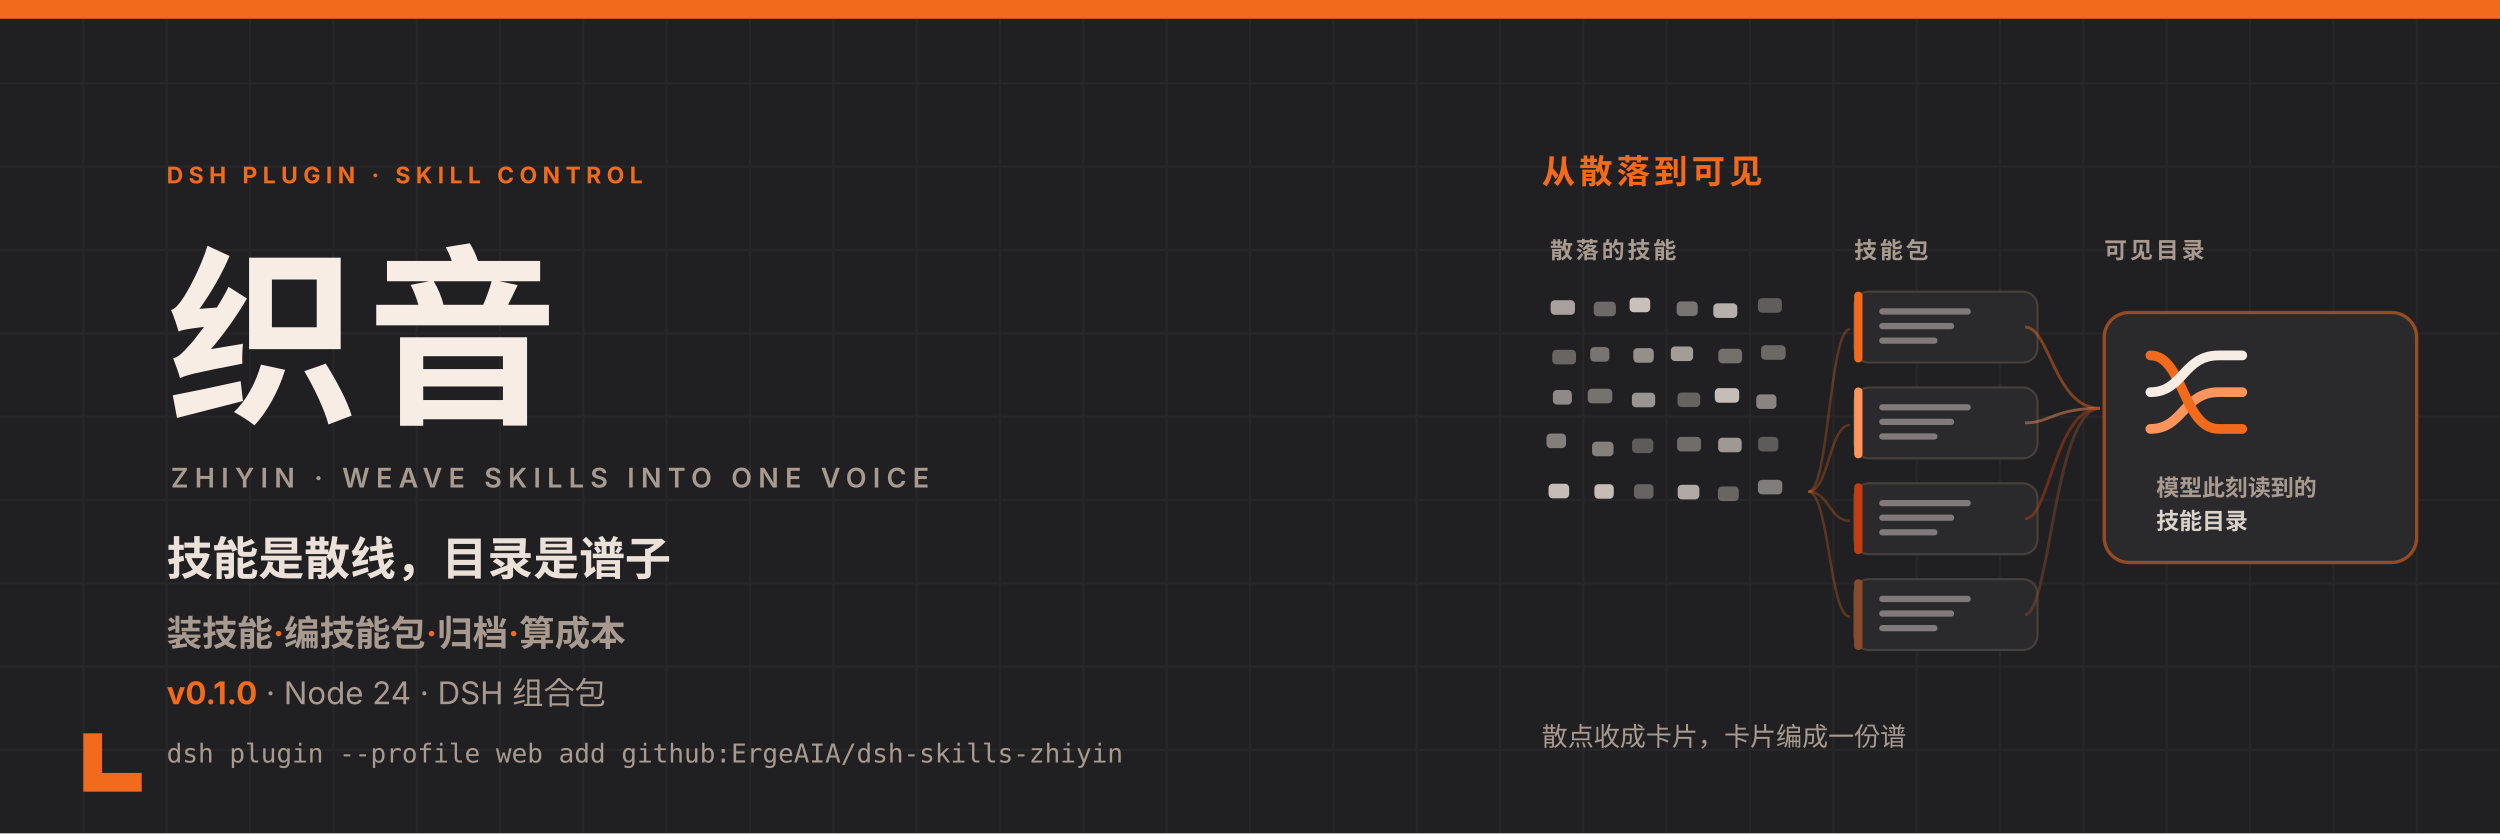
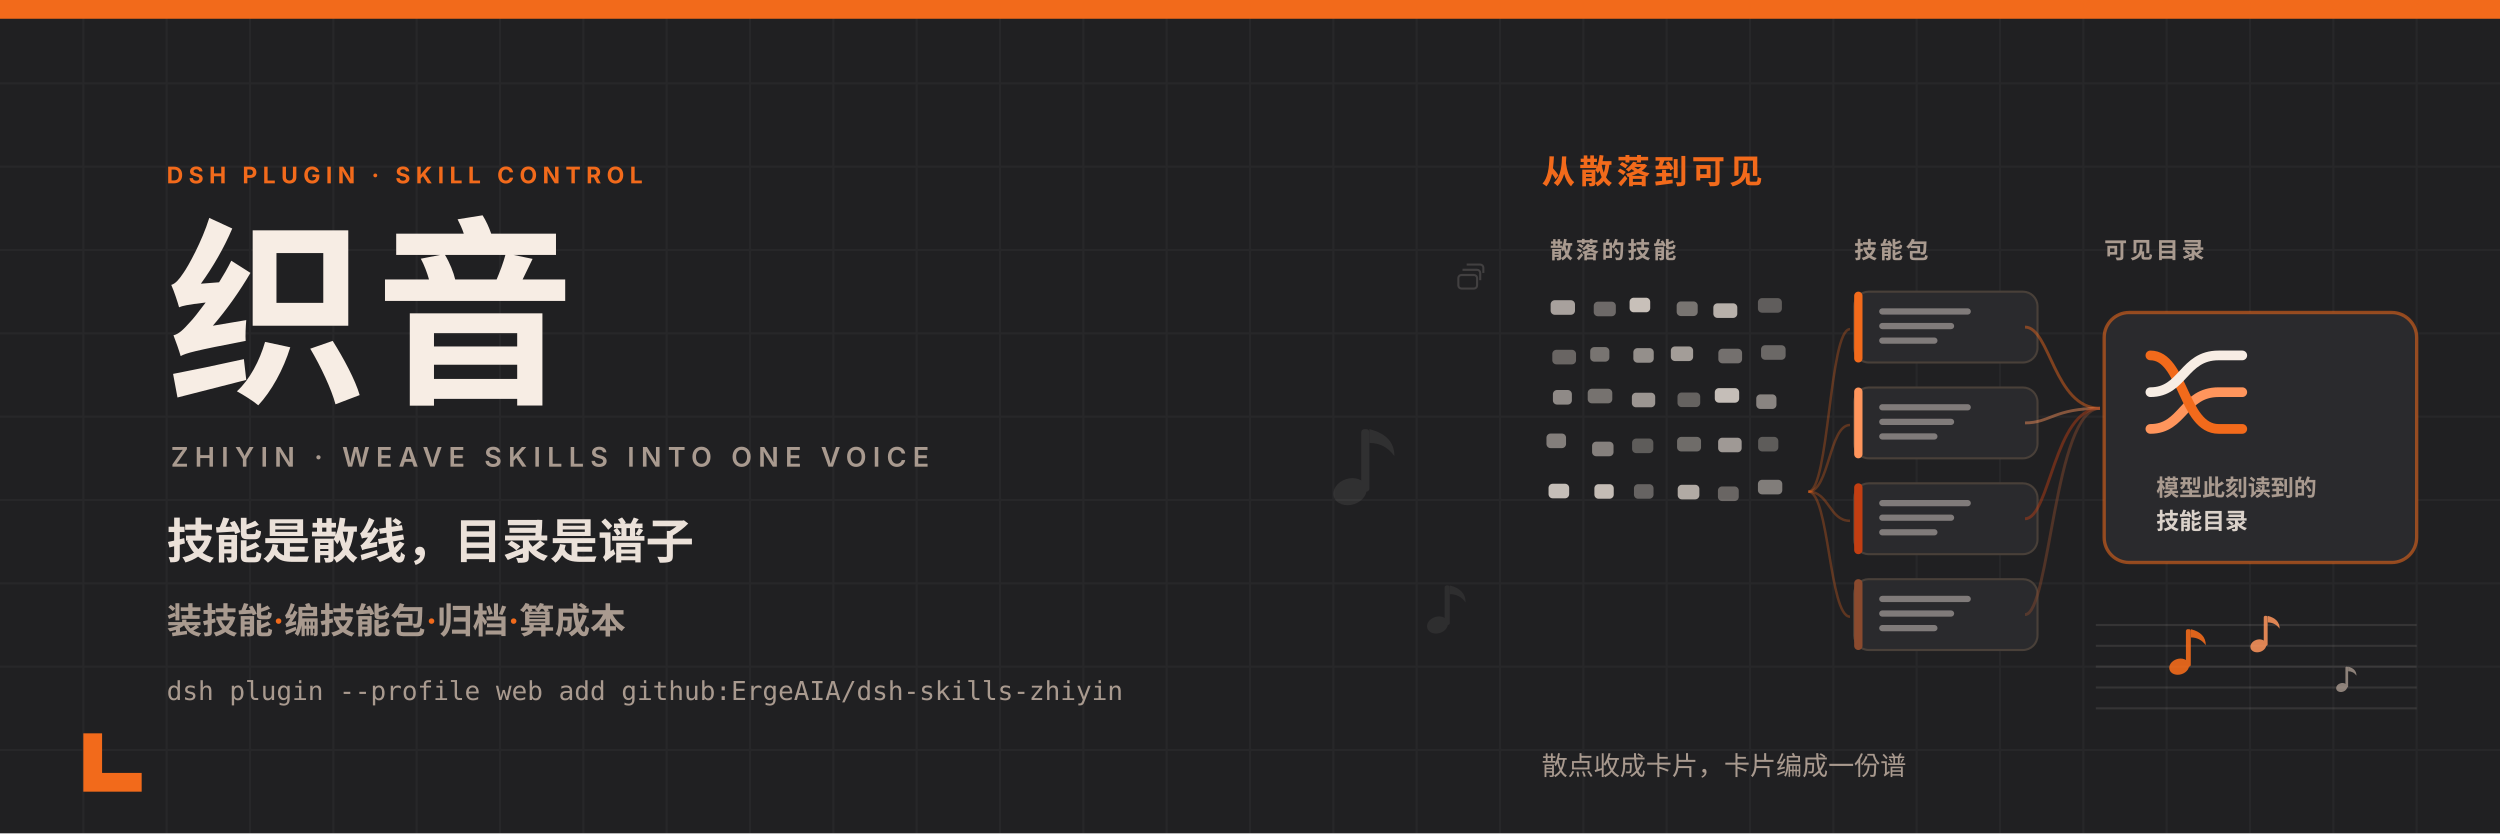
<svg xmlns="http://www.w3.org/2000/svg" role="img" viewBox="0 0 1200 400" width="1200" height="400" aria-label="织音 ZhiYin — 技能是散线，目录是谱子">
  <rect width="1200" height="400" fill="#202022" />
  <path d="M40 0V400M80 0V400M120 0V400M160 0V400M200 0V400M240 0V400M280 0V400M320 0V400M360 0V400M400 0V400M440 0V400M480 0V400M520 0V400M560 0V400M600 0V400M640 0V400M680 0V400M720 0V400M760 0V400M800 0V400M840 0V400M880 0V400M920 0V400M960 0V400M1000 0V400M1040 0V400M1080 0V400M1120 0V400M1160 0V400M0 40H1200M0 80H1200M0 120H1200M0 160H1200M0 200H1200M0 240H1200M0 280H1200M0 320H1200M0 360H1200" stroke="#F7EDE4" stroke-opacity="0.035" stroke-width="1" />
  <rect width="1200" height="9" fill="#F26A1B" />
  <path d="M40 352h9v28h-9zM40 371h28v9h-28z" fill="#F26A1B" />
+   <g transform="translate(648 236) scale(1.5)" fill="#F7EDE4" opacity="0.08">
+     <ellipse cx="0" cy="0" rx="5.4" ry="4.2" transform="rotate(-18)" />
+     <rect x="3.6" y="-20" width="2.6" height="20" rx="1" />
+     <path d="M6.2 -20 q8 2 8 8.6 q-3 -4.2 -8 -4.2z" />
+   </g>
+   <g transform="translate(690 300) scale(0.95)" fill="#F7EDE4" opacity="0.07">
+     <ellipse cx="0" cy="0" rx="5.4" ry="4.2" transform="rotate(-18)" />
+     <rect x="3.6" y="-20" width="2.6" height="20" rx="1" />
+     <path d="M6.2 -20 q8 2 8 8.6 q-3 -4.2 -8 -4.2z" />
+   </g>
+   <g transform="translate(700 132) scale(0.5)" fill="none" stroke="#F7EDE4" stroke-width="2" stroke-linejoin="round" opacity="0.16">
+     <rect x="0" y="0" width="18" height="13" rx="3" />
+     <path d="M4 -5h14a3 3 0 0 1 3 3v7" />
+     <path d="M8 -10h13a3 3 0 0 1 3 3v5" />
+   </g>
  <text x="80" y="88" font-family="Inter, 'Noto Sans SC', sans-serif" font-size="11" font-weight="700" letter-spacing="2.6" fill="#F26A1B">DSH PLUGIN · SKILL CONTROL</text>
-   <text x="80" y="196" font-family="'Noto Sans SC', 'Noto Sans CJK SC', sans-serif" font-size="92" font-weight="800" letter-spacing="4" fill="#F7EDE4">织音</text>
-   <text x="82" y="234" font-family="Inter, sans-serif" font-size="13" font-weight="600" letter-spacing="3" fill="#A99A8F">ZHIYIN · WEAVE SKILLS INTO ONE VOICE</text>
-   <text x="80" y="276" font-family="'Noto Sans SC', Inter, sans-serif" font-size="22" font-weight="700" fill="#F7EDE4" fill-opacity="0.94">技能是散线，目录是谱子</text>
-   <text x="80" y="310" font-family="'Noto Sans SC', Inter, sans-serif" font-size="17" font-weight="600" fill="#A99A8F">装技能<tspan fill="#F26A1B"> · </tspan>编技能包<tspan fill="#F26A1B"> · </tspan>归档<tspan fill="#F26A1B"> · </tspan>算成本</text>
-   <text x="80" y="338" font-family="Inter, sans-serif" font-size="15" fill="#A99A8F">
-     <tspan font-weight="700" fill="#F26A1B">v0.1.0</tspan> · Node 24 · DSH 组合包</text>
-   <text x="80" y="366" font-family="'JetBrains Mono', Consolas, monospace" font-size="12.5" fill="#A99A8F">dsh plugin --profile web add github:ErgeAIA/dsh-skills-zhiyin</text>
+   <text x="80" y="186" font-family="'Noto Sans SC', 'Noto Sans CJK SC', sans-serif" font-size="96" font-weight="800" letter-spacing="4" fill="#F7EDE4">织音</text>
+   <text x="82" y="224" font-family="Inter, sans-serif" font-size="13" font-weight="600" letter-spacing="3" fill="#A99A8F">ZHIYIN · WEAVE SKILLS INTO ONE VOICE</text>
+   <text x="80" y="268" font-family="'Noto Sans SC', Inter, sans-serif" font-size="23" font-weight="700" fill="#F7EDE4" fill-opacity="0.94">技能是散线，目录是谱子</text>
+   <text x="80" y="304" font-family="'Noto Sans SC', Inter, sans-serif" font-size="17" font-weight="600" fill="#A99A8F">装技能<tspan fill="#F26A1B"> · </tspan>编技能包<tspan fill="#F26A1B"> · </tspan>归档<tspan fill="#F26A1B"> · </tspan>算成本</text>
+   <text x="80" y="336" font-family="'JetBrains Mono', Consolas, monospace" font-size="12.5" fill="#A99A8F">dsh plugin --profile web add github:ErgeAIA/dsh-skills-zhiyin</text>
  <text x="740" y="88" font-family="Inter, 'Noto Sans SC', sans-serif" font-size="16" font-weight="700" letter-spacing="2" fill="#F26A1B">从散落到可见</text>
  <text x="744" y="124" font-family="Inter, 'Noto Sans SC', sans-serif" font-size="11" font-weight="600" letter-spacing="1.4" fill="#A99A8F">散落的技能</text>
  <text x="890" y="124" font-family="Inter, 'Noto Sans SC', sans-serif" font-size="11" font-weight="600" letter-spacing="1.4" fill="#A99A8F">技能包</text>
  <text x="1010" y="124" font-family="Inter, 'Noto Sans SC', sans-serif" font-size="11" font-weight="600" letter-spacing="1.4" fill="#A99A8F">可见目录</text>
  <rect x="744.3" y="144.1" width="11.7" height="7" rx="2" fill="#F7EDE4" fill-opacity="0.63" />
  <rect x="765.0" y="144.8" width="10.6" height="7" rx="2" fill="#F7EDE4" fill-opacity="0.36" />
  <rect x="782.2" y="142.9" width="9.9" height="7" rx="2" fill="#F7EDE4" fill-opacity="0.78" />
  <rect x="804.8" y="144.7" width="10.1" height="7" rx="2" fill="#F7EDE4" fill-opacity="0.41" />
  <rect x="822.4" y="145.6" width="11.5" height="7" rx="2" fill="#F7EDE4" fill-opacity="0.70" />
  <rect x="843.8" y="143.1" width="11.5" height="7" rx="2" fill="#F7EDE4" fill-opacity="0.30" />
  <rect x="745.1" y="167.9" width="11.4" height="7" rx="2" fill="#F7EDE4" fill-opacity="0.34" />
  <rect x="763.3" y="166.6" width="9.2" height="7" rx="2" fill="#F7EDE4" fill-opacity="0.41" />
  <rect x="784.0" y="167.1" width="9.8" height="7" rx="2" fill="#F7EDE4" fill-opacity="0.54" />
  <rect x="802.0" y="166.3" width="10.7" height="7" rx="2" fill="#F7EDE4" fill-opacity="0.61" />
  <rect x="824.8" y="167.4" width="11.4" height="7" rx="2" fill="#F7EDE4" fill-opacity="0.39" />
  <rect x="845.3" y="165.7" width="11.8" height="7" rx="2" fill="#F7EDE4" fill-opacity="0.35" />
  <rect x="745.4" y="187.2" width="9.1" height="7" rx="2" fill="#F7EDE4" fill-opacity="0.52" />
  <rect x="762.1" y="186.6" width="11.8" height="7" rx="2" fill="#F7EDE4" fill-opacity="0.40" />
  <rect x="783.3" y="188.5" width="11.2" height="7" rx="2" fill="#F7EDE4" fill-opacity="0.57" />
  <rect x="805.2" y="188.4" width="10.9" height="7" rx="2" fill="#F7EDE4" fill-opacity="0.32" />
  <rect x="823.1" y="186.3" width="11.7" height="7" rx="2" fill="#F7EDE4" fill-opacity="0.77" />
  <rect x="843.0" y="189.3" width="9.7" height="7" rx="2" fill="#F7EDE4" fill-opacity="0.49" />
  <rect x="742.3" y="208.1" width="9.4" height="7" rx="2" fill="#F7EDE4" fill-opacity="0.46" />
  <rect x="764.2" y="212.0" width="10.3" height="7" rx="2" fill="#F7EDE4" fill-opacity="0.47" />
  <rect x="783.4" y="210.5" width="10.2" height="7" rx="2" fill="#F7EDE4" fill-opacity="0.29" />
  <rect x="805.0" y="209.7" width="11.5" height="7" rx="2" fill="#F7EDE4" fill-opacity="0.37" />
  <rect x="824.7" y="210.1" width="11.3" height="7" rx="2" fill="#F7EDE4" fill-opacity="0.59" />
  <rect x="843.9" y="209.7" width="9.7" height="7" rx="2" fill="#F7EDE4" fill-opacity="0.29" />
  <rect x="743.3" y="232.2" width="9.9" height="7" rx="2" fill="#F7EDE4" fill-opacity="0.77" />
  <rect x="765.3" y="232.4" width="9.3" height="7" rx="2" fill="#F7EDE4" fill-opacity="0.76" />
  <rect x="784.3" y="232.4" width="9.4" height="7" rx="2" fill="#F7EDE4" fill-opacity="0.33" />
  <rect x="805.3" y="232.7" width="10.4" height="7" rx="2" fill="#F7EDE4" fill-opacity="0.67" />
  <rect x="824.6" y="233.5" width="10.0" height="7" rx="2" fill="#F7EDE4" fill-opacity="0.34" />
  <rect x="843.8" y="230.3" width="11.7" height="7" rx="2" fill="#F7EDE4" fill-opacity="0.45" />
  <path d="M868 236C878 236 878 158 888 158" fill="none" stroke="#F26A1B" stroke-opacity="0.3" stroke-width="1.2" />
  <path d="M868 236C878 236 878 204 888 204" fill="none" stroke="#F26A1B" stroke-opacity="0.3" stroke-width="1.2" />
  <path d="M868 236C878 236 878 250 888 250" fill="none" stroke="#F26A1B" stroke-opacity="0.3" stroke-width="1.2" />
  <path d="M868 236C878 236 878 296 888 296" fill="none" stroke="#F26A1B" stroke-opacity="0.3" stroke-width="1.2" />
  <rect x="890" y="140" width="88" height="34" rx="7" fill="#2A2A2D" stroke="#494039" stroke-width="1" />
  <rect x="890" y="140" width="4" height="34" rx="2" fill="#F26A1B" />
  <rect x="902" y="148" width="44" height="3" rx="1.5" fill="#F7EDE4" fill-opacity="0.42" />
  <rect x="902" y="155" width="36" height="3" rx="1.5" fill="#F7EDE4" fill-opacity="0.42" />
  <rect x="902" y="162" width="28" height="3" rx="1.5" fill="#F7EDE4" fill-opacity="0.42" />
  <path d="M972 157C984 157 986 196 1008 196" fill="none" stroke="#F26A1B" stroke-opacity="0.45" stroke-width="1.4" />
  <rect x="890" y="186" width="88" height="34" rx="7" fill="#2A2A2D" stroke="#494039" stroke-width="1" />
  <rect x="890" y="186" width="4" height="34" rx="2" fill="#FF955C" />
  <rect x="902" y="194" width="44" height="3" rx="1.5" fill="#F7EDE4" fill-opacity="0.42" />
  <rect x="902" y="201" width="36" height="3" rx="1.5" fill="#F7EDE4" fill-opacity="0.42" />
  <rect x="902" y="208" width="28" height="3" rx="1.5" fill="#F7EDE4" fill-opacity="0.42" />
  <path d="M972 203C984 203 986 196 1008 196" fill="none" stroke="#FF955C" stroke-opacity="0.45" stroke-width="1.4" />
  <rect x="890" y="232" width="88" height="34" rx="7" fill="#2A2A2D" stroke="#494039" stroke-width="1" />
  <rect x="890" y="232" width="4" height="34" rx="2" fill="#c23e12" />
  <rect x="902" y="240" width="44" height="3" rx="1.5" fill="#F7EDE4" fill-opacity="0.42" />
  <rect x="902" y="247" width="36" height="3" rx="1.5" fill="#F7EDE4" fill-opacity="0.42" />
  <rect x="902" y="254" width="28" height="3" rx="1.5" fill="#F7EDE4" fill-opacity="0.42" />
  <path d="M972 249C984 249 986 196 1008 196" fill="none" stroke="#c23e12" stroke-opacity="0.45" stroke-width="1.4" />
  <rect x="890" y="278" width="88" height="34" rx="7" fill="#2A2A2D" stroke="#494039" stroke-width="1" />
  <rect x="890" y="278" width="4" height="34" rx="2" fill="#8a4a2e" />
  <rect x="902" y="286" width="44" height="3" rx="1.5" fill="#F7EDE4" fill-opacity="0.42" />
  <rect x="902" y="293" width="36" height="3" rx="1.5" fill="#F7EDE4" fill-opacity="0.42" />
  <rect x="902" y="300" width="28" height="3" rx="1.5" fill="#F7EDE4" fill-opacity="0.42" />
  <path d="M972 295C984 295 986 196 1008 196" fill="none" stroke="#8a4a2e" stroke-opacity="0.45" stroke-width="1.4" />
  <rect x="1010" y="150" width="150" height="120" rx="12" fill="#2A2A2D" stroke="#F26A1B" stroke-opacity="0.55" stroke-width="1.6" />
  <g transform="translate(1024 158) scale(0.63)">
    <g fill="none" stroke-width="7.4" stroke-linecap="round" stroke-linejoin="round">
      <path d="M13 76C38 76 38 48 65 48H83" stroke="#FF955C" />
      <path d="M13 20C38 20 38 76 65 76H83" stroke="#F26A1B" />
      <path d="M13 48C38 48 38 20 65 20H83" stroke="#F7EDE4" />
    </g>
  </g>
  <text x="1035" y="238" font-family="Inter, 'Noto Sans SC', sans-serif" font-size="11" font-weight="600" fill="#A99A8F">模型此刻读到的</text>
  <text x="1035" y="254" font-family="Inter, 'Noto Sans SC', sans-serif" font-size="11" font-weight="600" fill="#F7EDE4" fill-opacity="0.86">技能目录</text>
-   <text x="740" y="358" font-family="'Noto Sans SC', Inter, sans-serif" font-size="12.5" fill="#A99A8F">散点收成卡片，卡片编成一份谱</text>
+   <path d="M1006 300H1160" stroke="#F7EDE4" stroke-opacity="0.10" stroke-width="1" />
+   <path d="M1006 310H1160" stroke="#F7EDE4" stroke-opacity="0.10" stroke-width="1" />
+   <path d="M1006 320H1160" stroke="#F7EDE4" stroke-opacity="0.10" stroke-width="1" />
+   <path d="M1006 330H1160" stroke="#F7EDE4" stroke-opacity="0.10" stroke-width="1" />
+   <path d="M1006 340H1160" stroke="#F7EDE4" stroke-opacity="0.10" stroke-width="1" />
+   <g transform="translate(1046 320) scale(0.9)" fill="#F26A1B" opacity="0.9">
+     <ellipse cx="0" cy="0" rx="5.4" ry="4.2" transform="rotate(-18)" />
+     <rect x="3.6" y="-20" width="2.6" height="20" rx="1" />
+     <path d="M6.2 -20 q8 2 8 8.6 q-3 -4.2 -8 -4.2z" />
+   </g>
+   <g transform="translate(1084 310) scale(0.72)" fill="#FF955C" opacity="0.85">
+     <ellipse cx="0" cy="0" rx="5.4" ry="4.2" transform="rotate(-18)" />
+     <rect x="3.6" y="-20" width="2.6" height="20" rx="1" />
+     <path d="M6.2 -20 q8 2 8 8.6 q-3 -4.2 -8 -4.2z" />
+   </g>
+   <g transform="translate(1124 330) scale(0.5)" fill="#A99A8F" opacity="0.8">
+     <ellipse cx="0" cy="0" rx="5.4" ry="4.2" transform="rotate(-18)" />
+     <rect x="3.6" y="-20" width="2.6" height="20" rx="1" />
+     <path d="M6.2 -20 q8 2 8 8.6 q-3 -4.2 -8 -4.2z" />
+   </g>
+   <text x="740" y="372" font-family="'Noto Sans SC', Inter, sans-serif" font-size="12.5" fill="#A99A8F">散点收成卡片，卡片编成一份谱</text>
</svg>
